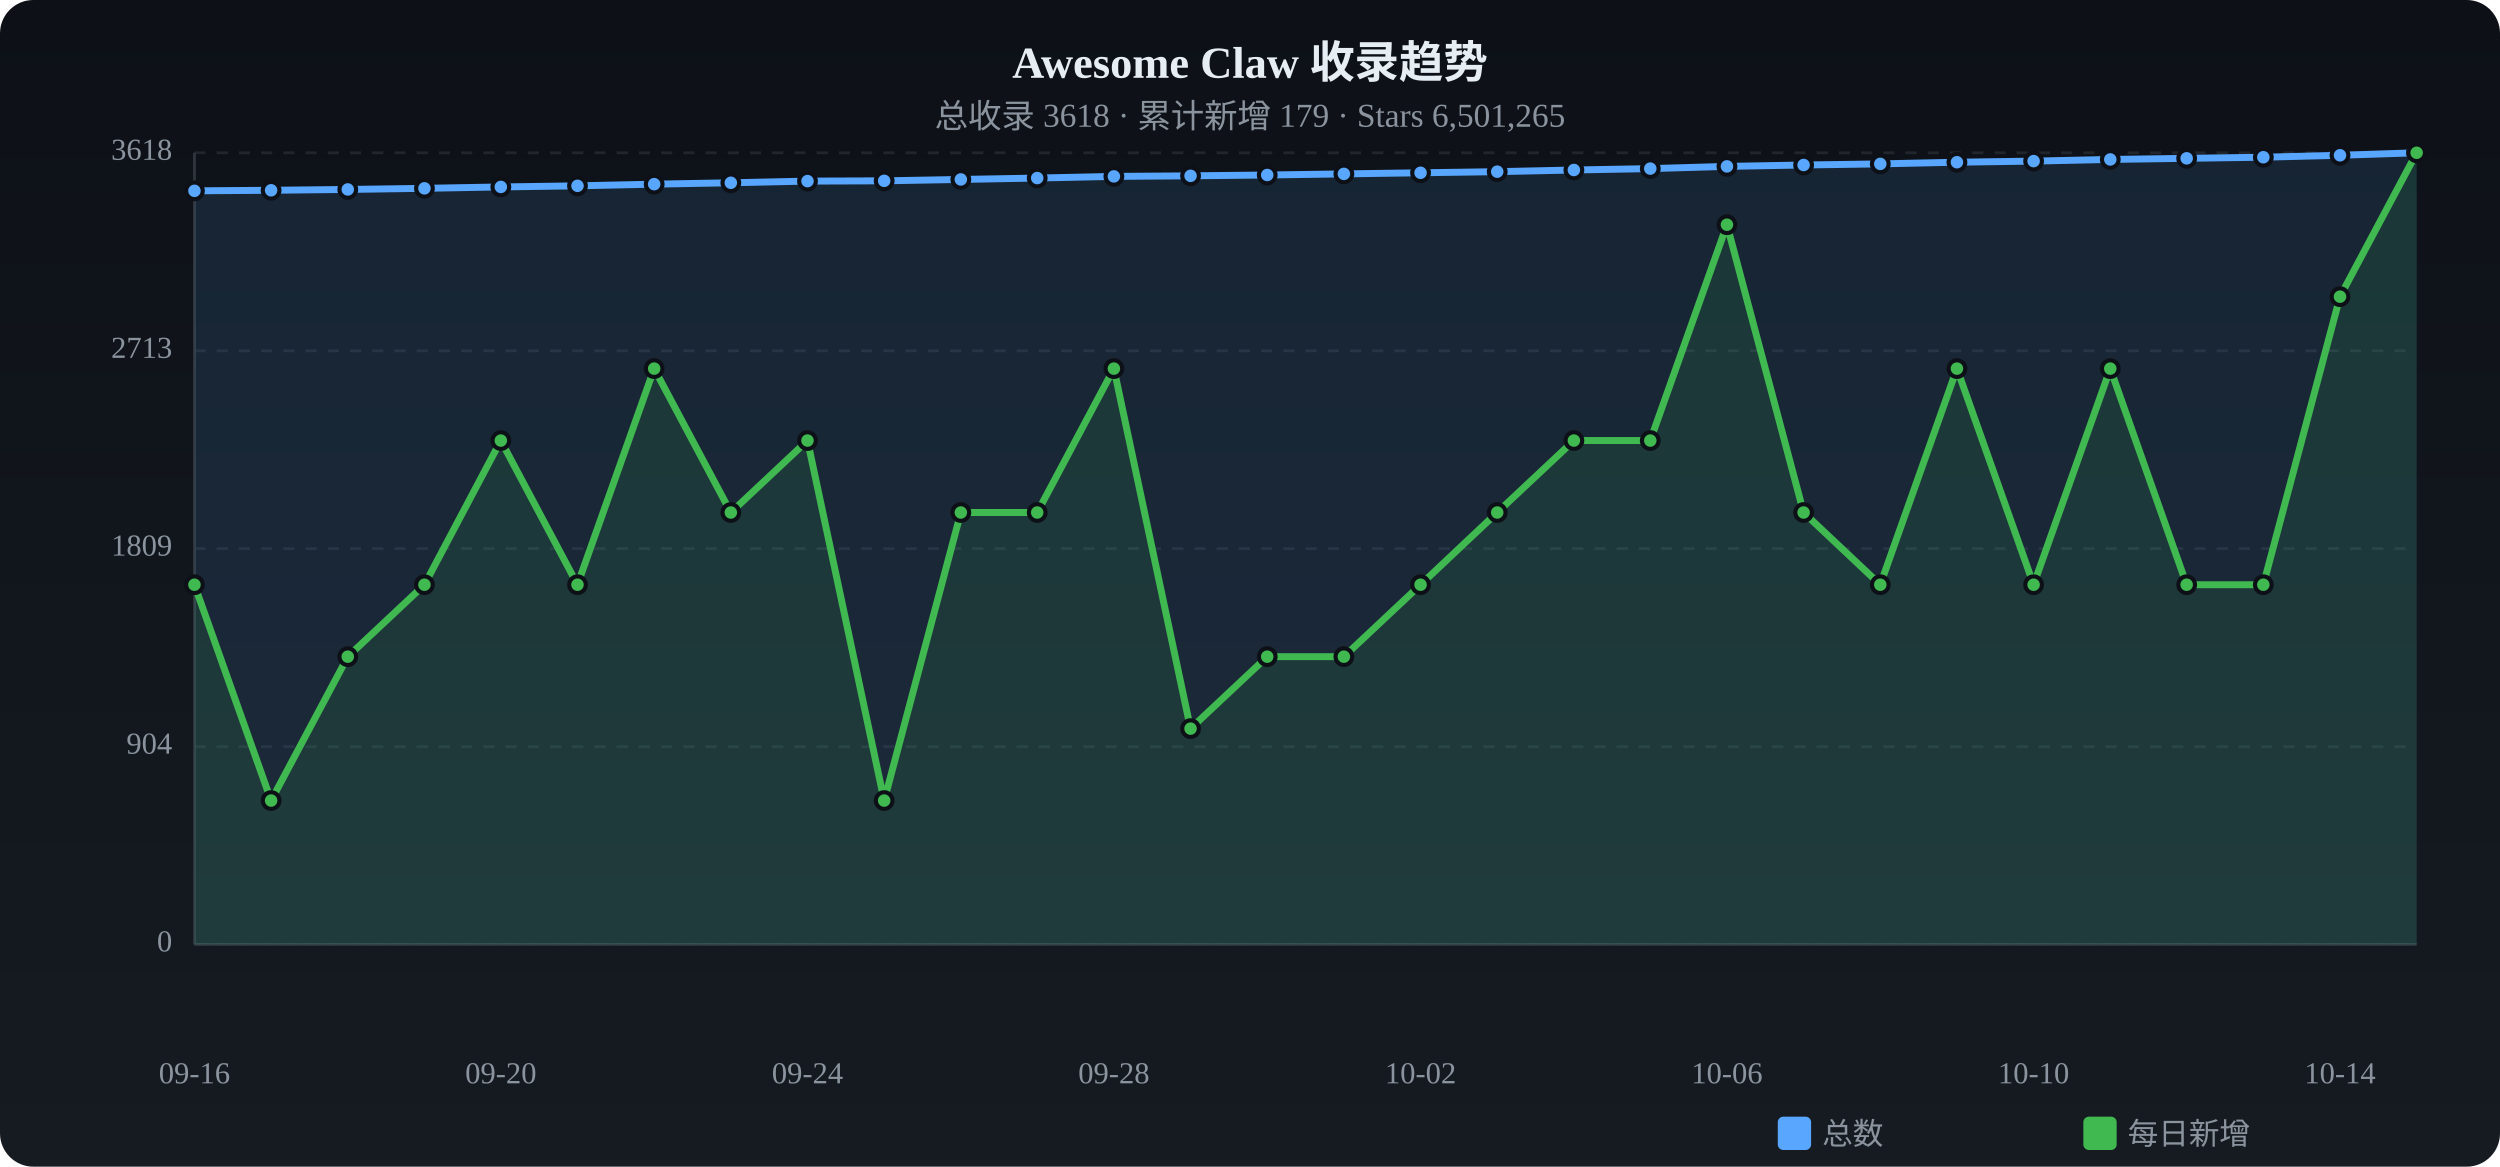
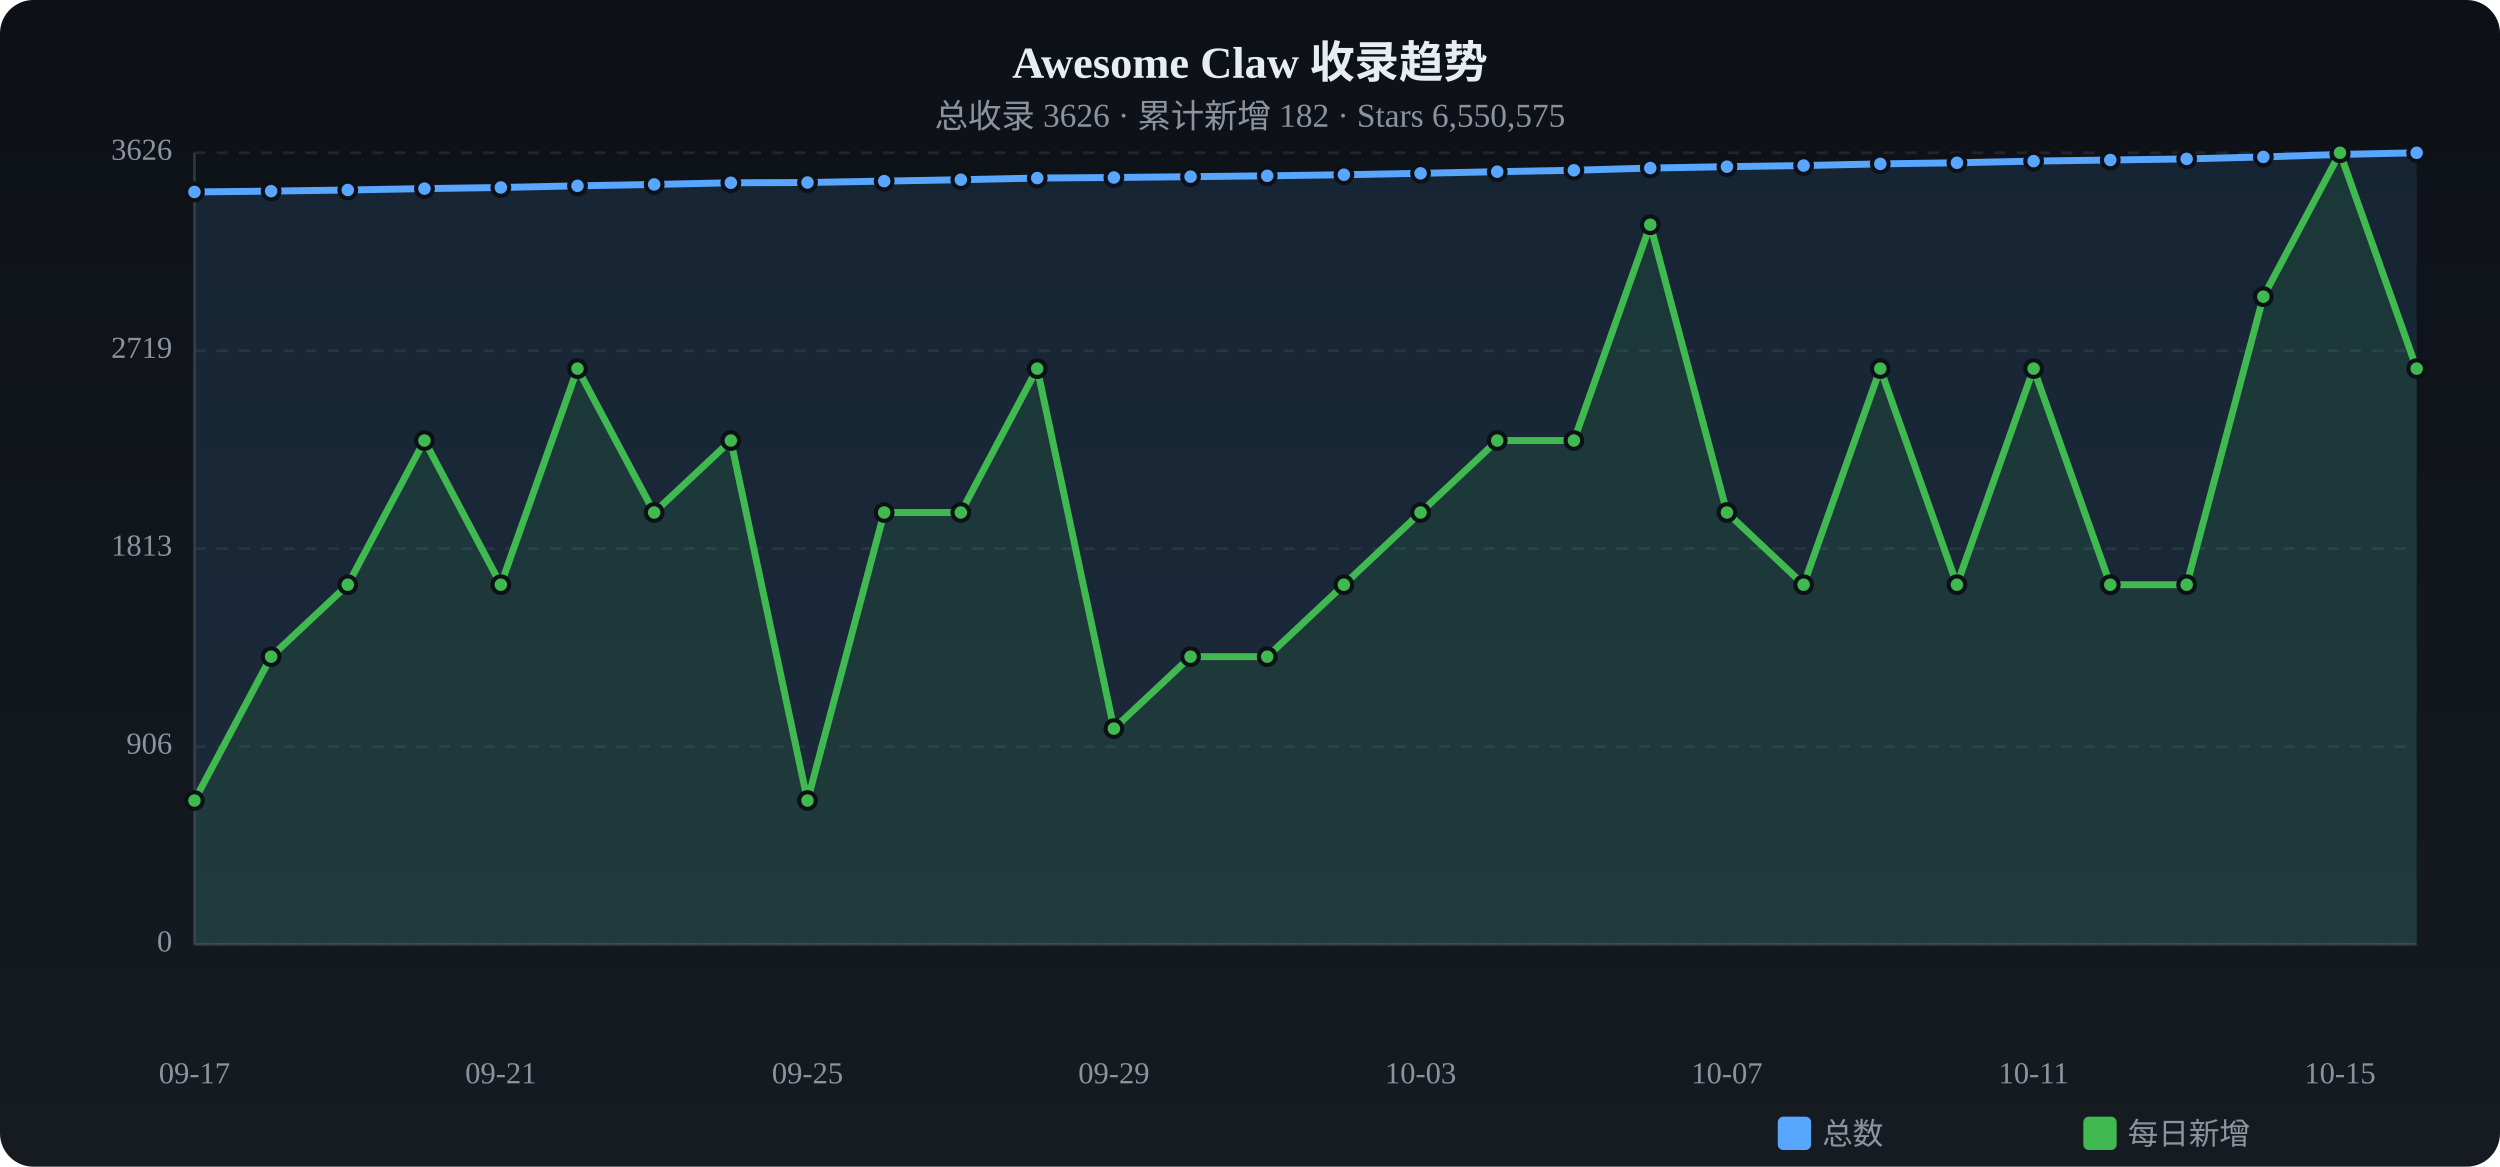
<svg xmlns="http://www.w3.org/2000/svg" viewBox="0 0 900 420" width="900" height="420">
  <defs>
    <linearGradient id="tbg" x1="0%" y1="0%" x2="0%" y2="100%">
      <stop offset="0%" stop-color="#0d1117" />
      <stop offset="100%" stop-color="#161b22" />
    </linearGradient>
  </defs>
  <rect width="900" height="420" rx="12" fill="url(#tbg)" />
  <text x="450.0" y="28" text-anchor="middle" fill="#e6edf3" font-size="16" font-weight="bold">Awesome Claw 收录趋势</text>
-   <text x="450.0" y="46" text-anchor="middle" fill="#8b949e" font-size="12">总收录 3618 · 累计新增 179 · Stars 6,501,265</text>
+   <text x="450.0" y="46" text-anchor="middle" fill="#8b949e" font-size="12">总收录 3626 · 累计新增 182 · Stars 6,550,575</text>
  <text x="62" y="340.0" text-anchor="end" fill="#8b949e" font-size="11" dominant-baseline="middle">0</text>
  <line x1="70" y1="340.0" x2="870" y2="340.0" stroke="#21262d" stroke-dasharray="4 4" />
-   <text x="62" y="268.8" text-anchor="end" fill="#8b949e" font-size="11" dominant-baseline="middle">904</text>
+   <text x="62" y="268.8" text-anchor="end" fill="#8b949e" font-size="11" dominant-baseline="middle">906</text>
  <line x1="70" y1="268.8" x2="870" y2="268.8" stroke="#21262d" stroke-dasharray="4 4" />
-   <text x="62" y="197.5" text-anchor="end" fill="#8b949e" font-size="11" dominant-baseline="middle">1809</text>
+   <text x="62" y="197.5" text-anchor="end" fill="#8b949e" font-size="11" dominant-baseline="middle">1813</text>
  <line x1="70" y1="197.5" x2="870" y2="197.5" stroke="#21262d" stroke-dasharray="4 4" />
-   <text x="62" y="126.3" text-anchor="end" fill="#8b949e" font-size="11" dominant-baseline="middle">2713</text>
+   <text x="62" y="126.3" text-anchor="end" fill="#8b949e" font-size="11" dominant-baseline="middle">2719</text>
  <line x1="70" y1="126.3" x2="870" y2="126.3" stroke="#21262d" stroke-dasharray="4 4" />
-   <text x="62" y="55.0" text-anchor="end" fill="#8b949e" font-size="11" dominant-baseline="middle">3618</text>
+   <text x="62" y="55.0" text-anchor="end" fill="#8b949e" font-size="11" dominant-baseline="middle">3626</text>
  <line x1="70" y1="55.0" x2="870" y2="55.0" stroke="#21262d" stroke-dasharray="4 4" />
  <line x1="70" y1="55" x2="70" y2="340" stroke="#30363d" />
  <line x1="70" y1="340" x2="870" y2="340" stroke="#30363d" />
-   <path d="M70.0,68.7 L97.6,68.5 L125.2,68.2 L152.8,67.8 L180.3,67.3 L207.9,66.9 L235.5,66.3 L263.1,65.8 L290.7,65.2 L318.3,65.1 L345.9,64.6 L373.4,64.1 L401.0,63.5 L428.6,63.3 L456.2,63.0 L483.8,62.6 L511.4,62.2 L539.0,61.8 L566.6,61.2 L594.1,60.7 L621.7,59.9 L649.3,59.4 L676.9,59.0 L704.5,58.4 L732.1,58.0 L759.7,57.4 L787.2,57.0 L814.8,56.6 L842.4,55.9 L870.0,55.0 L870.0,340 L70.0,340 Z" fill="#58a6ff" opacity="0.12" />
-   <polyline points="70.0,68.7 97.6,68.5 125.2,68.2 152.8,67.8 180.3,67.3 207.9,66.9 235.5,66.3 263.1,65.8 290.7,65.2 318.3,65.1 345.9,64.6 373.4,64.1 401.0,63.5 428.6,63.3 456.2,63.0 483.8,62.6 511.4,62.2 539.0,61.8 566.6,61.2 594.1,60.7 621.7,59.9 649.3,59.4 676.9,59.0 704.5,58.4 732.1,58.0 759.7,57.4 787.2,57.0 814.8,56.6 842.4,55.9 870.0,55.0" fill="none" stroke="#58a6ff" stroke-width="2.5" stroke-linecap="round" stroke-linejoin="round" />
-   <circle cx="70.0" cy="68.7" r="3" fill="#58a6ff" stroke="#0d1117" stroke-width="1.5" />
-   <circle cx="97.6" cy="68.5" r="3" fill="#58a6ff" stroke="#0d1117" stroke-width="1.5" />
-   <circle cx="125.2" cy="68.2" r="3" fill="#58a6ff" stroke="#0d1117" stroke-width="1.5" />
-   <circle cx="152.8" cy="67.8" r="3" fill="#58a6ff" stroke="#0d1117" stroke-width="1.5" />
-   <circle cx="180.3" cy="67.3" r="3" fill="#58a6ff" stroke="#0d1117" stroke-width="1.5" />
+   <path d="M70.0,69.1 L97.6,68.8 L125.2,68.4 L152.8,67.9 L180.3,67.5 L207.9,66.9 L235.5,66.4 L263.1,65.8 L290.7,65.7 L318.3,65.2 L345.9,64.7 L373.4,64.1 L401.0,63.9 L428.6,63.6 L456.2,63.3 L483.8,62.9 L511.4,62.4 L539.0,61.8 L566.6,61.3 L594.1,60.5 L621.7,60.0 L649.3,59.6 L676.9,59.0 L704.5,58.6 L732.1,58.0 L759.7,57.6 L787.2,57.2 L814.8,56.5 L842.4,55.6 L870.0,55.0 L870.0,340 L70.0,340 Z" fill="#58a6ff" opacity="0.12" />
+   <polyline points="70.0,69.1 97.6,68.8 125.2,68.4 152.8,67.9 180.3,67.5 207.9,66.9 235.5,66.4 263.1,65.8 290.7,65.7 318.3,65.2 345.9,64.7 373.4,64.1 401.0,63.9 428.6,63.6 456.2,63.3 483.8,62.9 511.4,62.4 539.0,61.8 566.6,61.3 594.1,60.5 621.7,60.0 649.3,59.6 676.9,59.0 704.5,58.6 732.1,58.0 759.7,57.6 787.2,57.2 814.8,56.5 842.4,55.6 870.0,55.0" fill="none" stroke="#58a6ff" stroke-width="2.5" stroke-linecap="round" stroke-linejoin="round" />
+   <circle cx="70.0" cy="69.1" r="3" fill="#58a6ff" stroke="#0d1117" stroke-width="1.5" />
+   <circle cx="97.6" cy="68.8" r="3" fill="#58a6ff" stroke="#0d1117" stroke-width="1.5" />
+   <circle cx="125.2" cy="68.4" r="3" fill="#58a6ff" stroke="#0d1117" stroke-width="1.5" />
+   <circle cx="152.8" cy="67.9" r="3" fill="#58a6ff" stroke="#0d1117" stroke-width="1.5" />
+   <circle cx="180.3" cy="67.5" r="3" fill="#58a6ff" stroke="#0d1117" stroke-width="1.5" />
  <circle cx="207.9" cy="66.9" r="3" fill="#58a6ff" stroke="#0d1117" stroke-width="1.5" />
-   <circle cx="235.5" cy="66.3" r="3" fill="#58a6ff" stroke="#0d1117" stroke-width="1.5" />
+   <circle cx="235.5" cy="66.4" r="3" fill="#58a6ff" stroke="#0d1117" stroke-width="1.5" />
  <circle cx="263.1" cy="65.8" r="3" fill="#58a6ff" stroke="#0d1117" stroke-width="1.5" />
-   <circle cx="290.7" cy="65.2" r="3" fill="#58a6ff" stroke="#0d1117" stroke-width="1.5" />
-   <circle cx="318.3" cy="65.1" r="3" fill="#58a6ff" stroke="#0d1117" stroke-width="1.5" />
-   <circle cx="345.9" cy="64.6" r="3" fill="#58a6ff" stroke="#0d1117" stroke-width="1.5" />
+   <circle cx="290.7" cy="65.7" r="3" fill="#58a6ff" stroke="#0d1117" stroke-width="1.5" />
+   <circle cx="318.3" cy="65.2" r="3" fill="#58a6ff" stroke="#0d1117" stroke-width="1.5" />
+   <circle cx="345.9" cy="64.7" r="3" fill="#58a6ff" stroke="#0d1117" stroke-width="1.5" />
  <circle cx="373.4" cy="64.1" r="3" fill="#58a6ff" stroke="#0d1117" stroke-width="1.5" />
-   <circle cx="401.0" cy="63.5" r="3" fill="#58a6ff" stroke="#0d1117" stroke-width="1.5" />
-   <circle cx="428.6" cy="63.3" r="3" fill="#58a6ff" stroke="#0d1117" stroke-width="1.5" />
-   <circle cx="456.2" cy="63.0" r="3" fill="#58a6ff" stroke="#0d1117" stroke-width="1.5" />
-   <circle cx="483.8" cy="62.6" r="3" fill="#58a6ff" stroke="#0d1117" stroke-width="1.5" />
-   <circle cx="511.4" cy="62.2" r="3" fill="#58a6ff" stroke="#0d1117" stroke-width="1.5" />
+   <circle cx="401.0" cy="63.9" r="3" fill="#58a6ff" stroke="#0d1117" stroke-width="1.5" />
+   <circle cx="428.6" cy="63.6" r="3" fill="#58a6ff" stroke="#0d1117" stroke-width="1.5" />
+   <circle cx="456.2" cy="63.3" r="3" fill="#58a6ff" stroke="#0d1117" stroke-width="1.5" />
+   <circle cx="483.8" cy="62.9" r="3" fill="#58a6ff" stroke="#0d1117" stroke-width="1.5" />
+   <circle cx="511.4" cy="62.4" r="3" fill="#58a6ff" stroke="#0d1117" stroke-width="1.5" />
  <circle cx="539.0" cy="61.8" r="3" fill="#58a6ff" stroke="#0d1117" stroke-width="1.5" />
-   <circle cx="566.6" cy="61.2" r="3" fill="#58a6ff" stroke="#0d1117" stroke-width="1.5" />
-   <circle cx="594.1" cy="60.7" r="3" fill="#58a6ff" stroke="#0d1117" stroke-width="1.5" />
-   <circle cx="621.7" cy="59.9" r="3" fill="#58a6ff" stroke="#0d1117" stroke-width="1.5" />
-   <circle cx="649.3" cy="59.4" r="3" fill="#58a6ff" stroke="#0d1117" stroke-width="1.5" />
+   <circle cx="566.6" cy="61.3" r="3" fill="#58a6ff" stroke="#0d1117" stroke-width="1.5" />
+   <circle cx="594.1" cy="60.5" r="3" fill="#58a6ff" stroke="#0d1117" stroke-width="1.5" />
+   <circle cx="621.7" cy="60.0" r="3" fill="#58a6ff" stroke="#0d1117" stroke-width="1.5" />
+   <circle cx="649.3" cy="59.6" r="3" fill="#58a6ff" stroke="#0d1117" stroke-width="1.5" />
  <circle cx="676.9" cy="59.0" r="3" fill="#58a6ff" stroke="#0d1117" stroke-width="1.5" />
-   <circle cx="704.5" cy="58.4" r="3" fill="#58a6ff" stroke="#0d1117" stroke-width="1.5" />
+   <circle cx="704.5" cy="58.6" r="3" fill="#58a6ff" stroke="#0d1117" stroke-width="1.5" />
  <circle cx="732.1" cy="58.0" r="3" fill="#58a6ff" stroke="#0d1117" stroke-width="1.5" />
-   <circle cx="759.7" cy="57.4" r="3" fill="#58a6ff" stroke="#0d1117" stroke-width="1.5" />
-   <circle cx="787.2" cy="57.0" r="3" fill="#58a6ff" stroke="#0d1117" stroke-width="1.5" />
-   <circle cx="814.8" cy="56.6" r="3" fill="#58a6ff" stroke="#0d1117" stroke-width="1.5" />
-   <circle cx="842.4" cy="55.9" r="3" fill="#58a6ff" stroke="#0d1117" stroke-width="1.5" />
+   <circle cx="759.7" cy="57.6" r="3" fill="#58a6ff" stroke="#0d1117" stroke-width="1.5" />
+   <circle cx="787.2" cy="57.2" r="3" fill="#58a6ff" stroke="#0d1117" stroke-width="1.5" />
+   <circle cx="814.8" cy="56.5" r="3" fill="#58a6ff" stroke="#0d1117" stroke-width="1.5" />
+   <circle cx="842.4" cy="55.6" r="3" fill="#58a6ff" stroke="#0d1117" stroke-width="1.5" />
  <circle cx="870.0" cy="55.0" r="3" fill="#58a6ff" stroke="#0d1117" stroke-width="1.5" />
-   <path d="M70.0,210.5 L97.6,288.2 L125.2,236.4 L152.8,210.5 L180.3,158.6 L207.9,210.5 L235.5,132.7 L263.1,184.5 L290.7,158.6 L318.3,288.2 L345.9,184.5 L373.4,184.5 L401.0,132.7 L428.6,262.3 L456.2,236.4 L483.8,236.4 L511.4,210.5 L539.0,184.5 L566.6,158.6 L594.1,158.6 L621.7,80.9 L649.3,184.5 L676.9,210.5 L704.5,132.7 L732.1,210.5 L759.7,132.7 L787.2,210.5 L814.8,210.5 L842.4,106.8 L870.0,55.0 L870.0,340 L70.0,340 Z" fill="#3fb950" opacity="0.12" />
-   <polyline points="70.0,210.5 97.6,288.2 125.2,236.4 152.8,210.5 180.3,158.6 207.9,210.5 235.5,132.7 263.1,184.5 290.7,158.6 318.3,288.2 345.9,184.5 373.4,184.5 401.0,132.7 428.6,262.3 456.2,236.4 483.8,236.4 511.4,210.5 539.0,184.5 566.6,158.6 594.1,158.6 621.7,80.9 649.3,184.5 676.9,210.5 704.5,132.7 732.1,210.5 759.7,132.7 787.2,210.5 814.8,210.5 842.4,106.8 870.0,55.0" fill="none" stroke="#3fb950" stroke-width="2.5" stroke-linecap="round" stroke-linejoin="round" />
-   <circle cx="70.0" cy="210.5" r="3" fill="#3fb950" stroke="#0d1117" stroke-width="1.5" />
-   <circle cx="97.6" cy="288.2" r="3" fill="#3fb950" stroke="#0d1117" stroke-width="1.5" />
-   <circle cx="125.2" cy="236.4" r="3" fill="#3fb950" stroke="#0d1117" stroke-width="1.5" />
-   <circle cx="152.8" cy="210.5" r="3" fill="#3fb950" stroke="#0d1117" stroke-width="1.5" />
-   <circle cx="180.3" cy="158.6" r="3" fill="#3fb950" stroke="#0d1117" stroke-width="1.5" />
-   <circle cx="207.9" cy="210.5" r="3" fill="#3fb950" stroke="#0d1117" stroke-width="1.5" />
-   <circle cx="235.5" cy="132.7" r="3" fill="#3fb950" stroke="#0d1117" stroke-width="1.5" />
-   <circle cx="263.1" cy="184.5" r="3" fill="#3fb950" stroke="#0d1117" stroke-width="1.5" />
-   <circle cx="290.7" cy="158.6" r="3" fill="#3fb950" stroke="#0d1117" stroke-width="1.5" />
-   <circle cx="318.3" cy="288.2" r="3" fill="#3fb950" stroke="#0d1117" stroke-width="1.5" />
+   <path d="M70.0,288.2 L97.6,236.4 L125.2,210.5 L152.8,158.6 L180.3,210.5 L207.9,132.7 L235.5,184.5 L263.1,158.6 L290.7,288.2 L318.3,184.5 L345.9,184.5 L373.4,132.7 L401.0,262.3 L428.6,236.4 L456.2,236.4 L483.8,210.5 L511.4,184.5 L539.0,158.6 L566.6,158.6 L594.1,80.9 L621.7,184.5 L649.3,210.5 L676.9,132.7 L704.5,210.5 L732.1,132.7 L759.7,210.5 L787.2,210.5 L814.8,106.8 L842.4,55.0 L870.0,132.7 L870.0,340 L70.0,340 Z" fill="#3fb950" opacity="0.12" />
+   <polyline points="70.0,288.2 97.6,236.4 125.2,210.5 152.8,158.6 180.3,210.5 207.9,132.7 235.5,184.5 263.1,158.6 290.7,288.2 318.3,184.5 345.9,184.5 373.4,132.7 401.0,262.3 428.6,236.4 456.2,236.4 483.8,210.5 511.4,184.5 539.0,158.6 566.6,158.6 594.1,80.9 621.7,184.5 649.3,210.5 676.9,132.7 704.5,210.5 732.1,132.7 759.7,210.5 787.2,210.5 814.8,106.8 842.4,55.0 870.0,132.7" fill="none" stroke="#3fb950" stroke-width="2.5" stroke-linecap="round" stroke-linejoin="round" />
+   <circle cx="70.0" cy="288.2" r="3" fill="#3fb950" stroke="#0d1117" stroke-width="1.5" />
+   <circle cx="97.6" cy="236.4" r="3" fill="#3fb950" stroke="#0d1117" stroke-width="1.5" />
+   <circle cx="125.2" cy="210.5" r="3" fill="#3fb950" stroke="#0d1117" stroke-width="1.5" />
+   <circle cx="152.8" cy="158.6" r="3" fill="#3fb950" stroke="#0d1117" stroke-width="1.5" />
+   <circle cx="180.3" cy="210.5" r="3" fill="#3fb950" stroke="#0d1117" stroke-width="1.5" />
+   <circle cx="207.9" cy="132.7" r="3" fill="#3fb950" stroke="#0d1117" stroke-width="1.5" />
+   <circle cx="235.5" cy="184.5" r="3" fill="#3fb950" stroke="#0d1117" stroke-width="1.5" />
+   <circle cx="263.1" cy="158.6" r="3" fill="#3fb950" stroke="#0d1117" stroke-width="1.5" />
+   <circle cx="290.7" cy="288.2" r="3" fill="#3fb950" stroke="#0d1117" stroke-width="1.5" />
+   <circle cx="318.3" cy="184.5" r="3" fill="#3fb950" stroke="#0d1117" stroke-width="1.5" />
  <circle cx="345.9" cy="184.5" r="3" fill="#3fb950" stroke="#0d1117" stroke-width="1.5" />
-   <circle cx="373.4" cy="184.5" r="3" fill="#3fb950" stroke="#0d1117" stroke-width="1.5" />
-   <circle cx="401.0" cy="132.7" r="3" fill="#3fb950" stroke="#0d1117" stroke-width="1.5" />
-   <circle cx="428.6" cy="262.3" r="3" fill="#3fb950" stroke="#0d1117" stroke-width="1.5" />
+   <circle cx="373.4" cy="132.7" r="3" fill="#3fb950" stroke="#0d1117" stroke-width="1.5" />
+   <circle cx="401.0" cy="262.3" r="3" fill="#3fb950" stroke="#0d1117" stroke-width="1.5" />
+   <circle cx="428.6" cy="236.4" r="3" fill="#3fb950" stroke="#0d1117" stroke-width="1.5" />
  <circle cx="456.2" cy="236.4" r="3" fill="#3fb950" stroke="#0d1117" stroke-width="1.5" />
-   <circle cx="483.8" cy="236.4" r="3" fill="#3fb950" stroke="#0d1117" stroke-width="1.5" />
-   <circle cx="511.4" cy="210.5" r="3" fill="#3fb950" stroke="#0d1117" stroke-width="1.5" />
-   <circle cx="539.0" cy="184.5" r="3" fill="#3fb950" stroke="#0d1117" stroke-width="1.5" />
+   <circle cx="483.8" cy="210.5" r="3" fill="#3fb950" stroke="#0d1117" stroke-width="1.5" />
+   <circle cx="511.4" cy="184.5" r="3" fill="#3fb950" stroke="#0d1117" stroke-width="1.5" />
+   <circle cx="539.0" cy="158.6" r="3" fill="#3fb950" stroke="#0d1117" stroke-width="1.5" />
  <circle cx="566.6" cy="158.6" r="3" fill="#3fb950" stroke="#0d1117" stroke-width="1.5" />
-   <circle cx="594.1" cy="158.6" r="3" fill="#3fb950" stroke="#0d1117" stroke-width="1.5" />
-   <circle cx="621.7" cy="80.9" r="3" fill="#3fb950" stroke="#0d1117" stroke-width="1.5" />
-   <circle cx="649.3" cy="184.5" r="3" fill="#3fb950" stroke="#0d1117" stroke-width="1.5" />
-   <circle cx="676.9" cy="210.5" r="3" fill="#3fb950" stroke="#0d1117" stroke-width="1.5" />
-   <circle cx="704.5" cy="132.7" r="3" fill="#3fb950" stroke="#0d1117" stroke-width="1.5" />
-   <circle cx="732.1" cy="210.5" r="3" fill="#3fb950" stroke="#0d1117" stroke-width="1.5" />
-   <circle cx="759.7" cy="132.7" r="3" fill="#3fb950" stroke="#0d1117" stroke-width="1.5" />
+   <circle cx="594.1" cy="80.9" r="3" fill="#3fb950" stroke="#0d1117" stroke-width="1.5" />
+   <circle cx="621.7" cy="184.5" r="3" fill="#3fb950" stroke="#0d1117" stroke-width="1.5" />
+   <circle cx="649.3" cy="210.5" r="3" fill="#3fb950" stroke="#0d1117" stroke-width="1.5" />
+   <circle cx="676.9" cy="132.7" r="3" fill="#3fb950" stroke="#0d1117" stroke-width="1.5" />
+   <circle cx="704.5" cy="210.5" r="3" fill="#3fb950" stroke="#0d1117" stroke-width="1.5" />
+   <circle cx="732.1" cy="132.7" r="3" fill="#3fb950" stroke="#0d1117" stroke-width="1.5" />
+   <circle cx="759.7" cy="210.5" r="3" fill="#3fb950" stroke="#0d1117" stroke-width="1.5" />
  <circle cx="787.2" cy="210.5" r="3" fill="#3fb950" stroke="#0d1117" stroke-width="1.5" />
-   <circle cx="814.8" cy="210.5" r="3" fill="#3fb950" stroke="#0d1117" stroke-width="1.5" />
-   <circle cx="842.4" cy="106.8" r="3" fill="#3fb950" stroke="#0d1117" stroke-width="1.5" />
-   <circle cx="870.0" cy="55.0" r="3" fill="#3fb950" stroke="#0d1117" stroke-width="1.5" />
-   <text x="70.0" y="390" text-anchor="middle" fill="#8b949e" font-size="11">09-16</text>
-   <text x="180.3" y="390" text-anchor="middle" fill="#8b949e" font-size="11">09-20</text>
-   <text x="290.7" y="390" text-anchor="middle" fill="#8b949e" font-size="11">09-24</text>
-   <text x="401.0" y="390" text-anchor="middle" fill="#8b949e" font-size="11">09-28</text>
-   <text x="511.4" y="390" text-anchor="middle" fill="#8b949e" font-size="11">10-02</text>
-   <text x="621.7" y="390" text-anchor="middle" fill="#8b949e" font-size="11">10-06</text>
-   <text x="732.1" y="390" text-anchor="middle" fill="#8b949e" font-size="11">10-10</text>
-   <text x="842.4" y="390" text-anchor="middle" fill="#8b949e" font-size="11">10-14</text>
+   <circle cx="814.8" cy="106.8" r="3" fill="#3fb950" stroke="#0d1117" stroke-width="1.5" />
+   <circle cx="842.4" cy="55.0" r="3" fill="#3fb950" stroke="#0d1117" stroke-width="1.5" />
+   <circle cx="870.0" cy="132.7" r="3" fill="#3fb950" stroke="#0d1117" stroke-width="1.5" />
+   <text x="70.0" y="390" text-anchor="middle" fill="#8b949e" font-size="11">09-17</text>
+   <text x="180.3" y="390" text-anchor="middle" fill="#8b949e" font-size="11">09-21</text>
+   <text x="290.7" y="390" text-anchor="middle" fill="#8b949e" font-size="11">09-25</text>
+   <text x="401.0" y="390" text-anchor="middle" fill="#8b949e" font-size="11">09-29</text>
+   <text x="511.4" y="390" text-anchor="middle" fill="#8b949e" font-size="11">10-03</text>
+   <text x="621.7" y="390" text-anchor="middle" fill="#8b949e" font-size="11">10-07</text>
+   <text x="732.1" y="390" text-anchor="middle" fill="#8b949e" font-size="11">10-11</text>
+   <text x="842.4" y="390" text-anchor="middle" fill="#8b949e" font-size="11">10-15</text>
  <rect x="640" y="402" width="12" height="12" rx="2" fill="#58a6ff" />
  <text x="656" y="412" fill="#8b949e" font-size="11">总数</text>
  <rect x="750" y="402" width="12" height="12" rx="2" fill="#3fb950" />
  <text x="766" y="412" fill="#8b949e" font-size="11">每日新增</text>
</svg>
